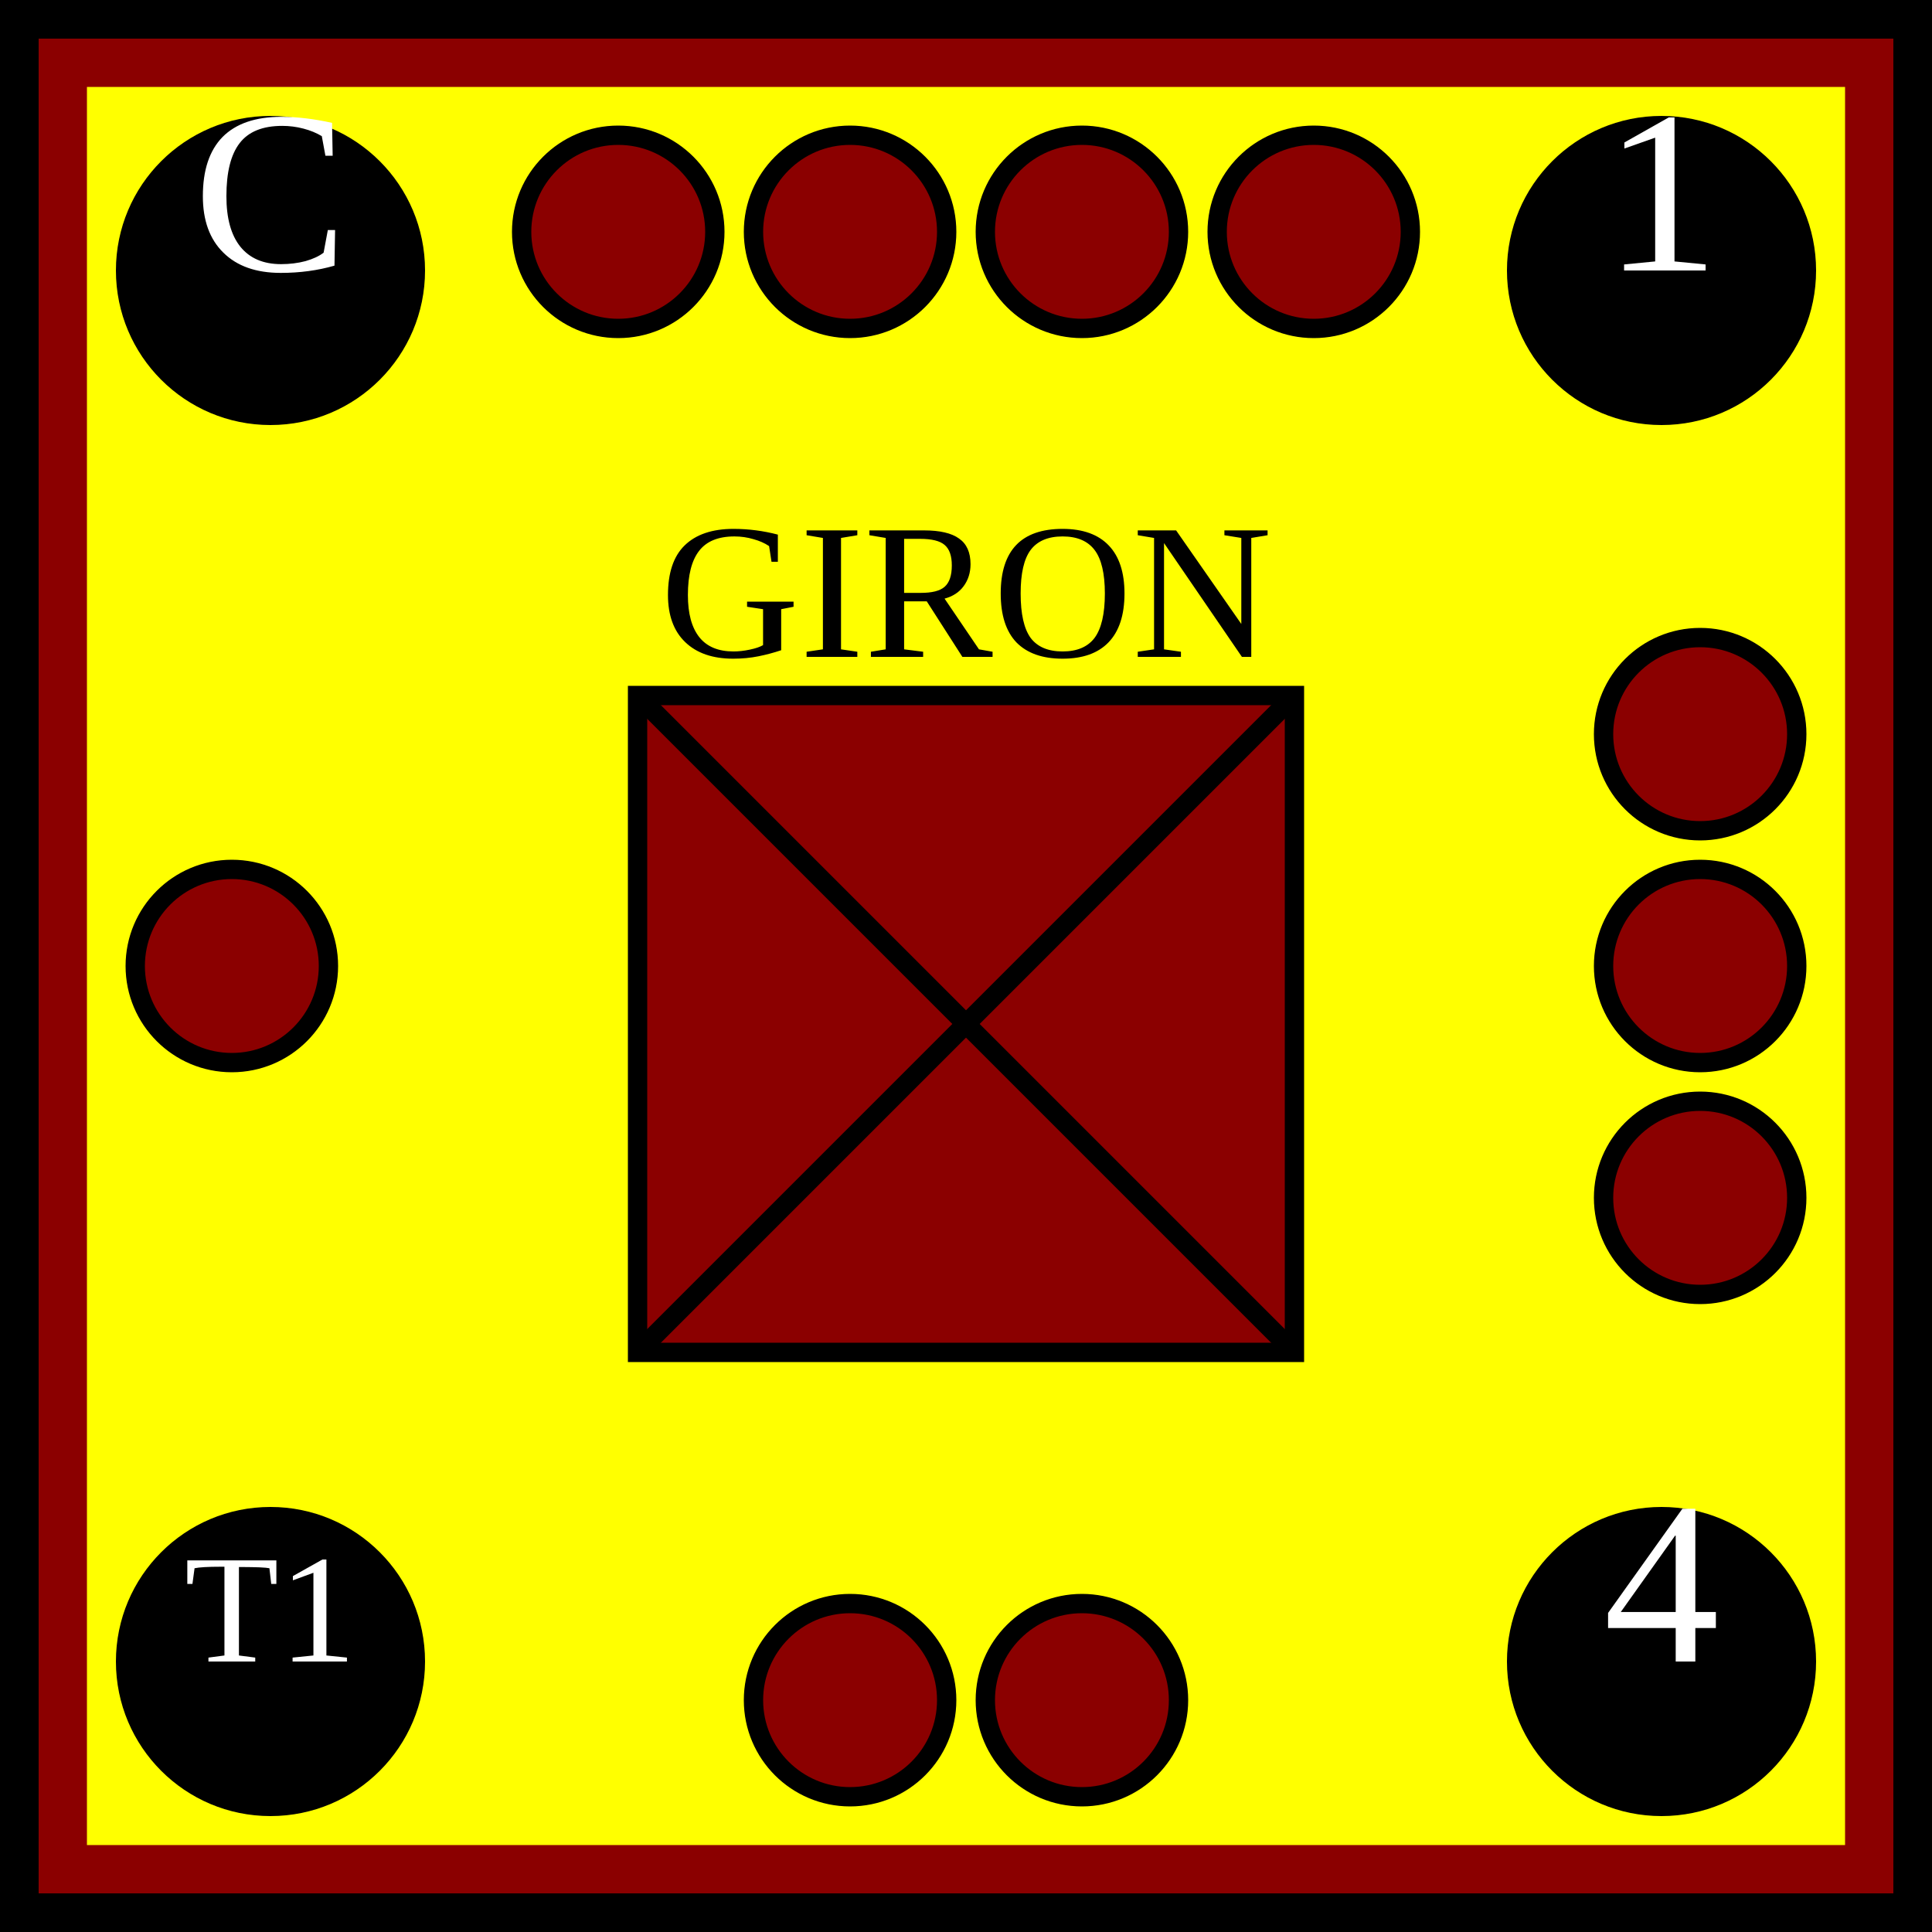
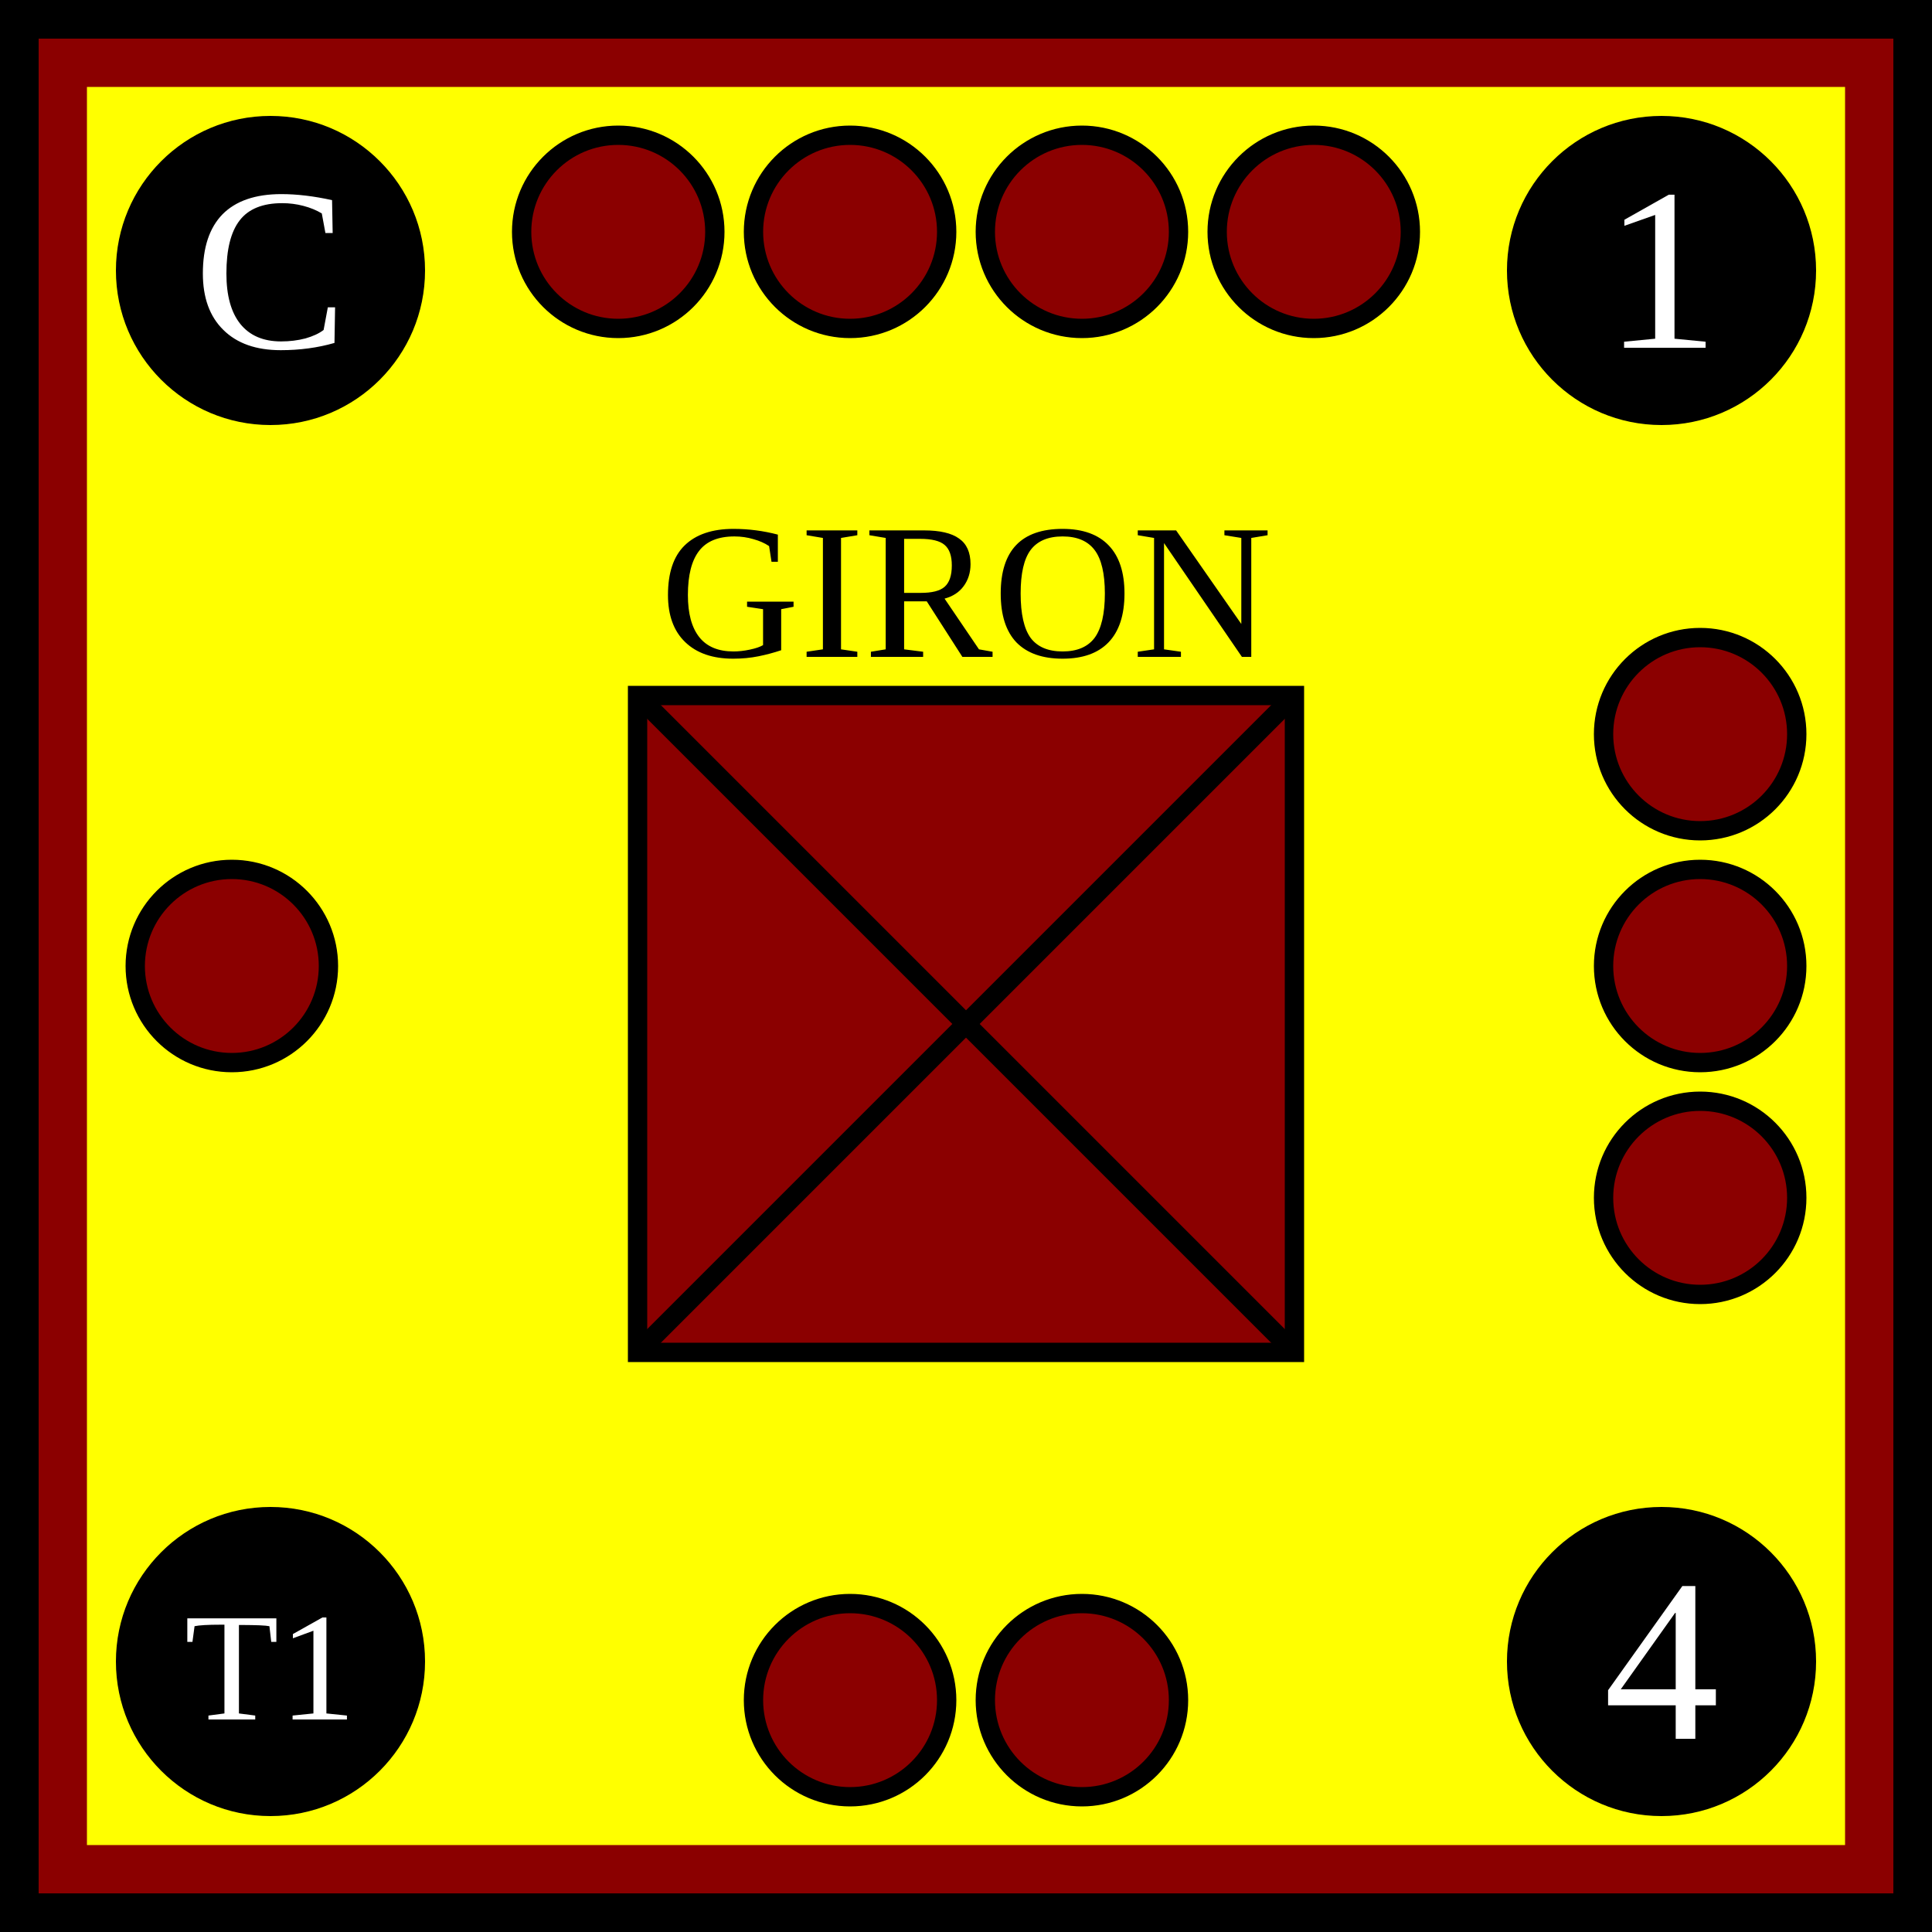
<svg xmlns="http://www.w3.org/2000/svg" xmlns:xlink="http://www.w3.org/1999/xlink" viewBox="0 0 100 100" width="100" height="100">
  <defs id="common">
    <rect id="background" width="100" height="100" fill="yellow" stroke="darkred" stroke-width="9" />
    <g id="border" stroke="black" stroke-width="2">
      <line x1="0" y1="1" x2="100" y2="1" />
      <line x1="1" y1="1" x2="1" y2="100" />
      <line x1="0" y1="99" x2="100" y2="99" />
      <line x1="99" y1="1" x2="99" y2="100" />
    </g>
    <clipPath id="block">
      <use xlink:href="#background" />
    </clipPath>
  </defs>
  <g id="unit">
    <use xlink:href="#background" clip-path="url(#block)" />
    <use xlink:href="#border" clip-path="url(#block)" />
    <g id="symbol" text-anchor="middle">
      <text x="50" y="34" font-size="10">GIRON</text>
      <rect x="33" y="36" width="34" height="34" fill="darkred" stroke="black" />
      <line x1="33" y1="36" x2="67" y2="70" stroke="black" />
      <line x1="33" y1="70" x2="67" y2="36" stroke="black" />
    </g>
    <g id="attributes" text-anchor="middle" font-size="12" fill="black">
      <g id="initiative">
        <circle cx="14" cy="14" r="8" />
-         <text x="14" y="14" fill="white">C</text>
+         <text x="14" y="18" fill="white">C</text>
      </g>
      <g id="firepower">
        <circle cx="86" cy="14" r="8" />
-         <text x="86" y="14" fill="white">1</text>
+         <text x="86" y="18" fill="white">1</text>
      </g>
      <g id="movement">
        <circle cx="86" cy="86" r="8" />
-         <text x="86" y="86" fill="white">4</text>
+         <text x="86" y="90" fill="white">4</text>
      </g>
      <g id="arrival">
        <circle cx="14" cy="86" r="8" />
-         <text x="14" y="86" font-size="8" fill="white">T1</text>
+         <text x="14" y="89" font-size="8" fill="white">T1</text>
      </g>
    </g>
    <g id="pips" stroke="black" fill="darkred">
      <g id="strength4">
        <circle id="topleftouter" cx="32" cy="12" r="5" />
        <circle id="topleftinner" cx="44" cy="12" r="5" />
        <circle id="toprightinner" cx="56" cy="12" r="5" />
        <circle id="toprightouter" cx="68" cy="12" r="5" />
      </g>
      <g id="strength3">
        <circle id="righttop" cx="88" cy="38" r="5" />
        <circle id="rightcenter" cx="88" cy="50" r="5" />
        <circle id="rightbottom" cx="88" cy="62" r="5" />
      </g>
      <g id="strength2">
        <circle id="bottomleft" cx="44" cy="88" r="5" />
        <circle id="bottomright" cx="56" cy="88" r="5" />
      </g>
      <g id="strength1">
        <circle id="leftcenter" cx="12" cy="50" r="5" />
      </g>
    </g>
  </g>
</svg>
